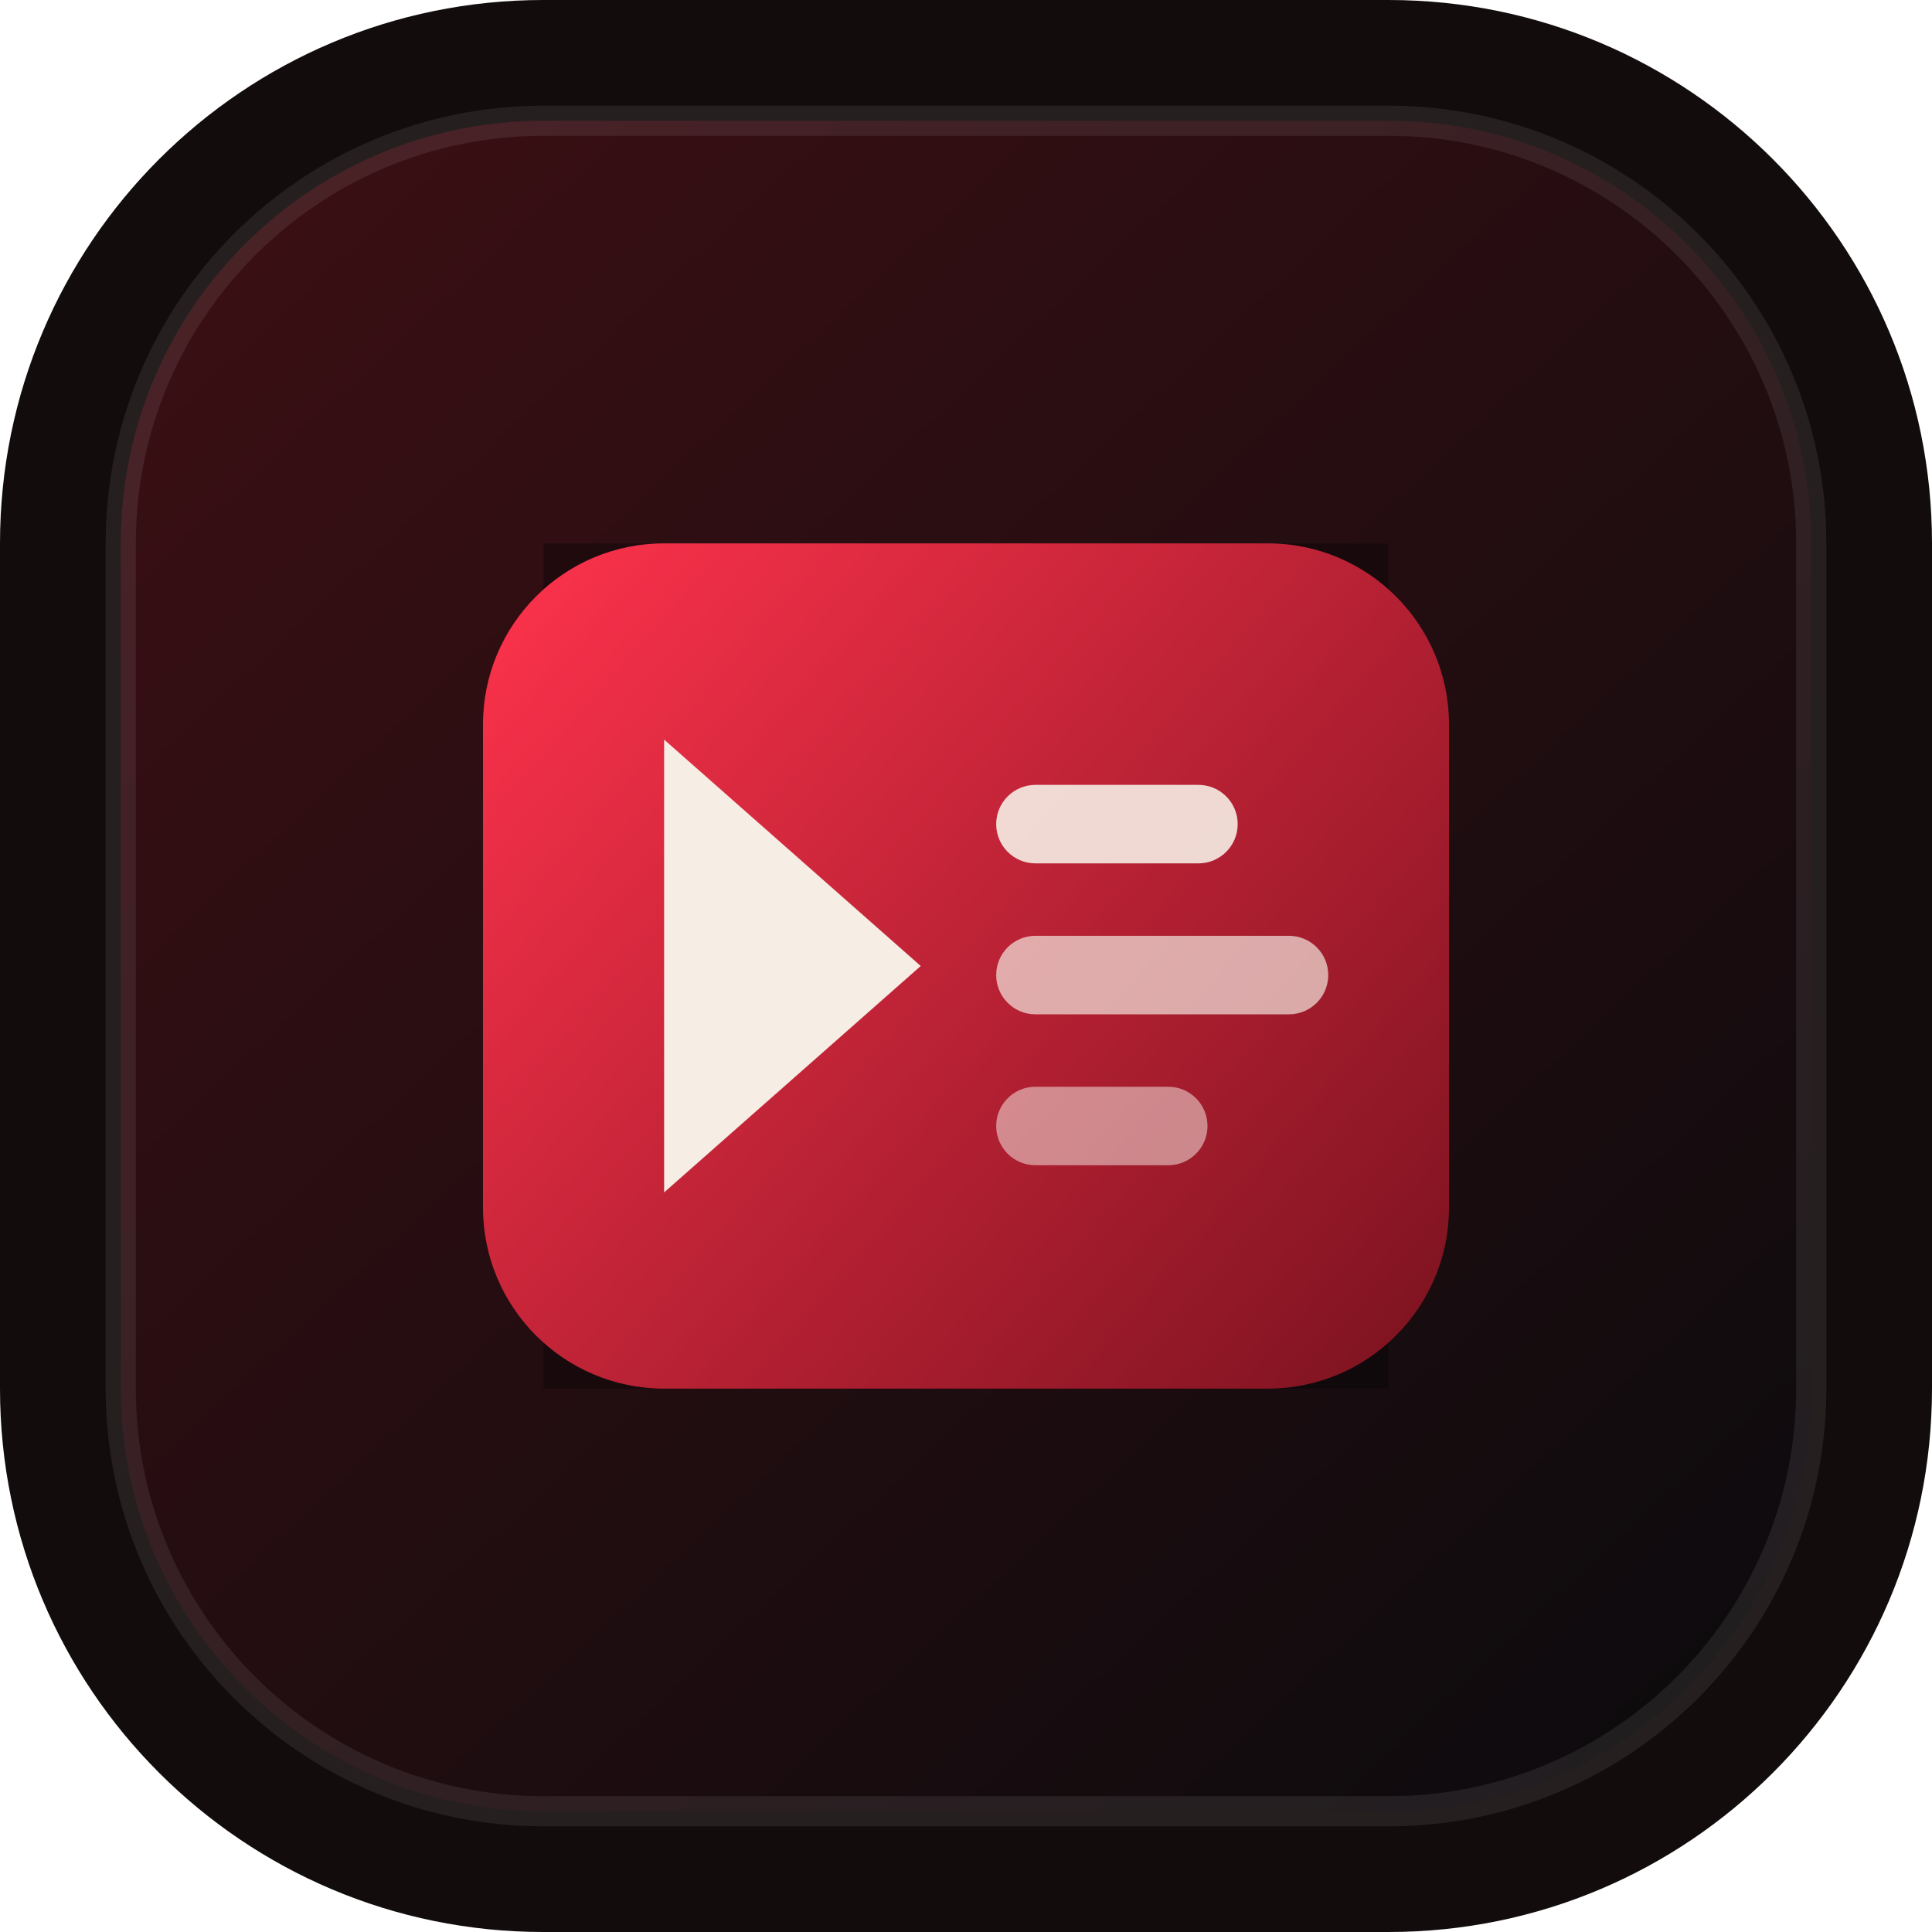
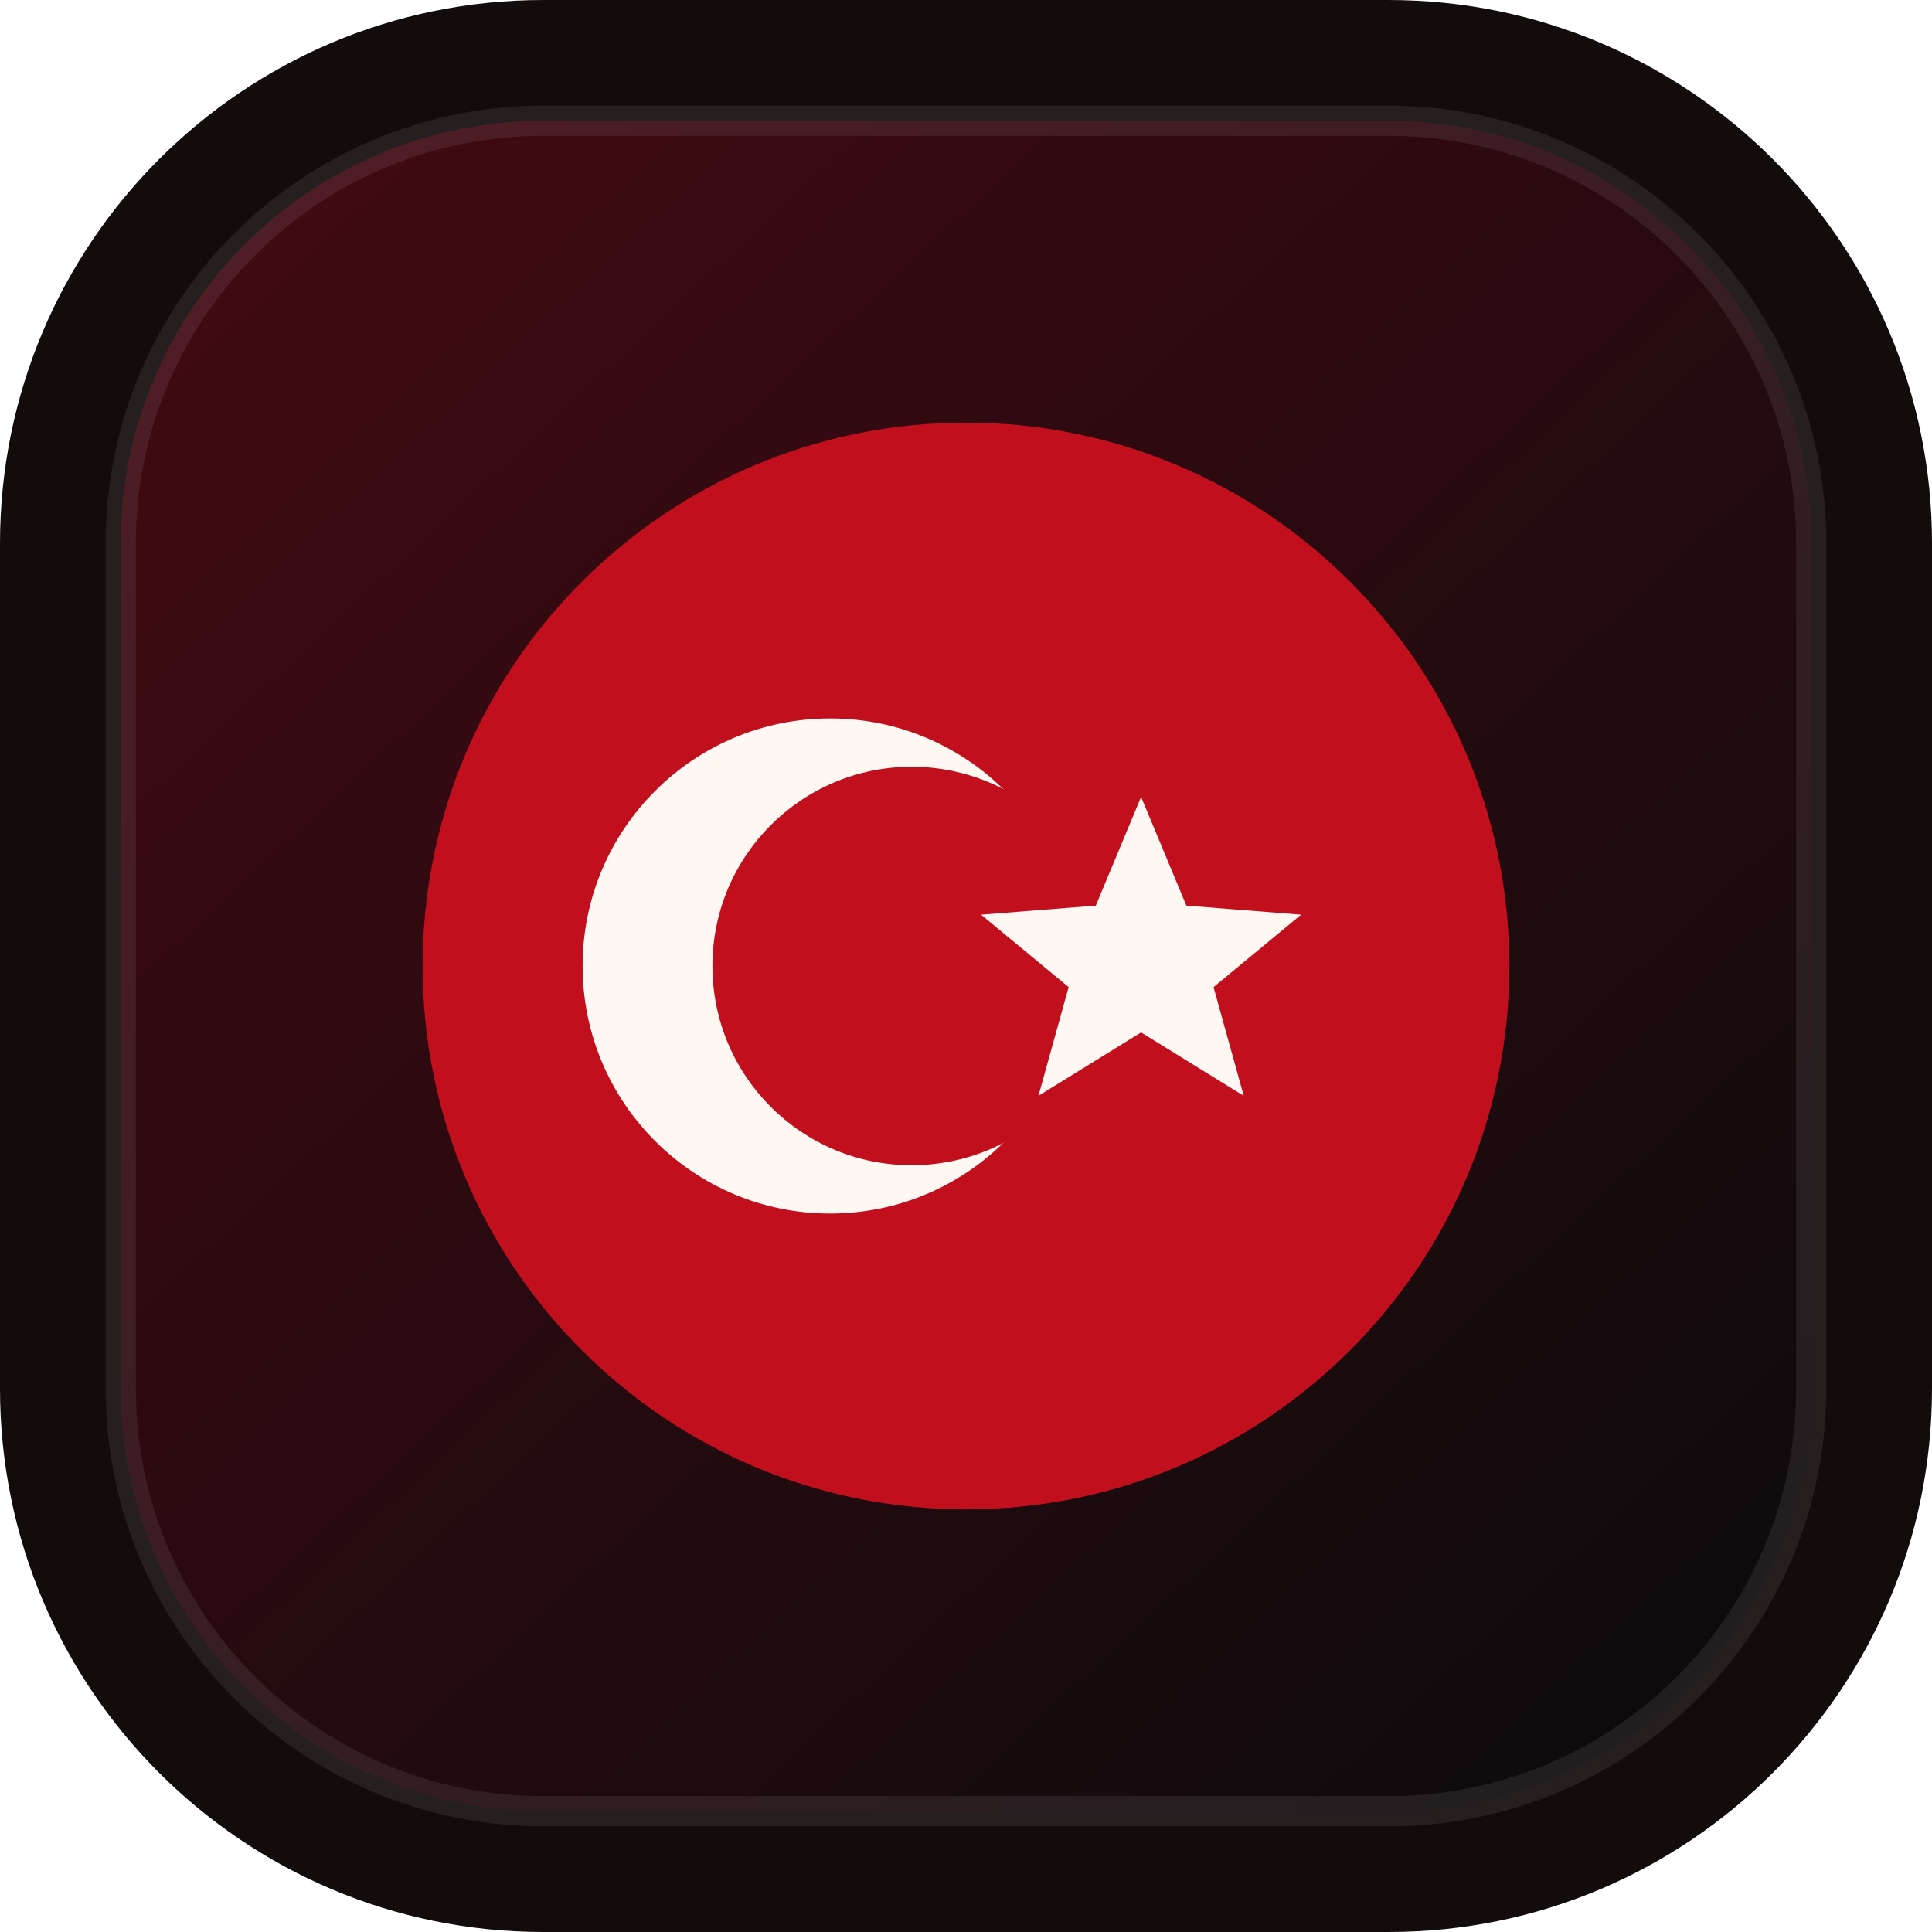
<svg xmlns="http://www.w3.org/2000/svg" width="64" height="64" viewBox="0 0 64 64" fill="none">
  <rect width="64" height="64" rx="18" fill="#120C0D" />
  <rect x="4" y="4" width="56" height="56" rx="14" fill="url(#bg)" stroke="rgba(255,255,255,0.08)" />
-   <path d="M18 18H46V46H18V18Z" fill="#050506" fill-opacity="0.36" />
-   <path d="M22 18H42C45.314 18 48 20.686 48 24V40C48 43.314 45.314 46 42 46H22C18.686 46 16 43.314 16 40V24C16 20.686 18.686 18 22 18Z" fill="url(#panel)" />
-   <path d="M22 24.5L30.5 32L22 39.5V24.5Z" fill="#F6EDE4" />
-   <rect x="33" y="26" width="8" height="2.6" rx="1.3" fill="#F6EDE4" fill-opacity="0.9" />
-   <rect x="33" y="31" width="11" height="2.6" rx="1.3" fill="#F6EDE4" fill-opacity="0.68" />
-   <rect x="33" y="36" width="7" height="2.6" rx="1.3" fill="#F6EDE4" fill-opacity="0.52" />
+   <circle cx="32" cy="32" r="18" fill="#C20F1E" />
+   <circle cx="27.5" cy="32" r="8.2" fill="#FFF7F2" />
+   <circle cx="30.2" cy="32" r="6.6" fill="#C20F1E" />
+   <path d="M37.8 26.4L39.3 30L43.1 30.3L40.2 32.7L41.2 36.3L37.8 34.2L34.4 36.3L35.4 32.7L32.5 30.3L36.3 30L37.8 26.4Z" fill="#FFF7F2" />
  <defs>
    <linearGradient id="bg" x1="6" y1="4" x2="58" y2="60" gradientUnits="userSpaceOnUse">
-       <stop stop-color="#3C0F14" />
+       <stop stop-color="#430A12" />
      <stop offset="1" stop-color="#0B0B0D" />
-     </linearGradient>
-     <linearGradient id="panel" x1="16" y1="18" x2="48" y2="46" gradientUnits="userSpaceOnUse">
-       <stop stop-color="#FF334C" />
-       <stop offset="1" stop-color="#7A121F" />
    </linearGradient>
  </defs>
</svg>
